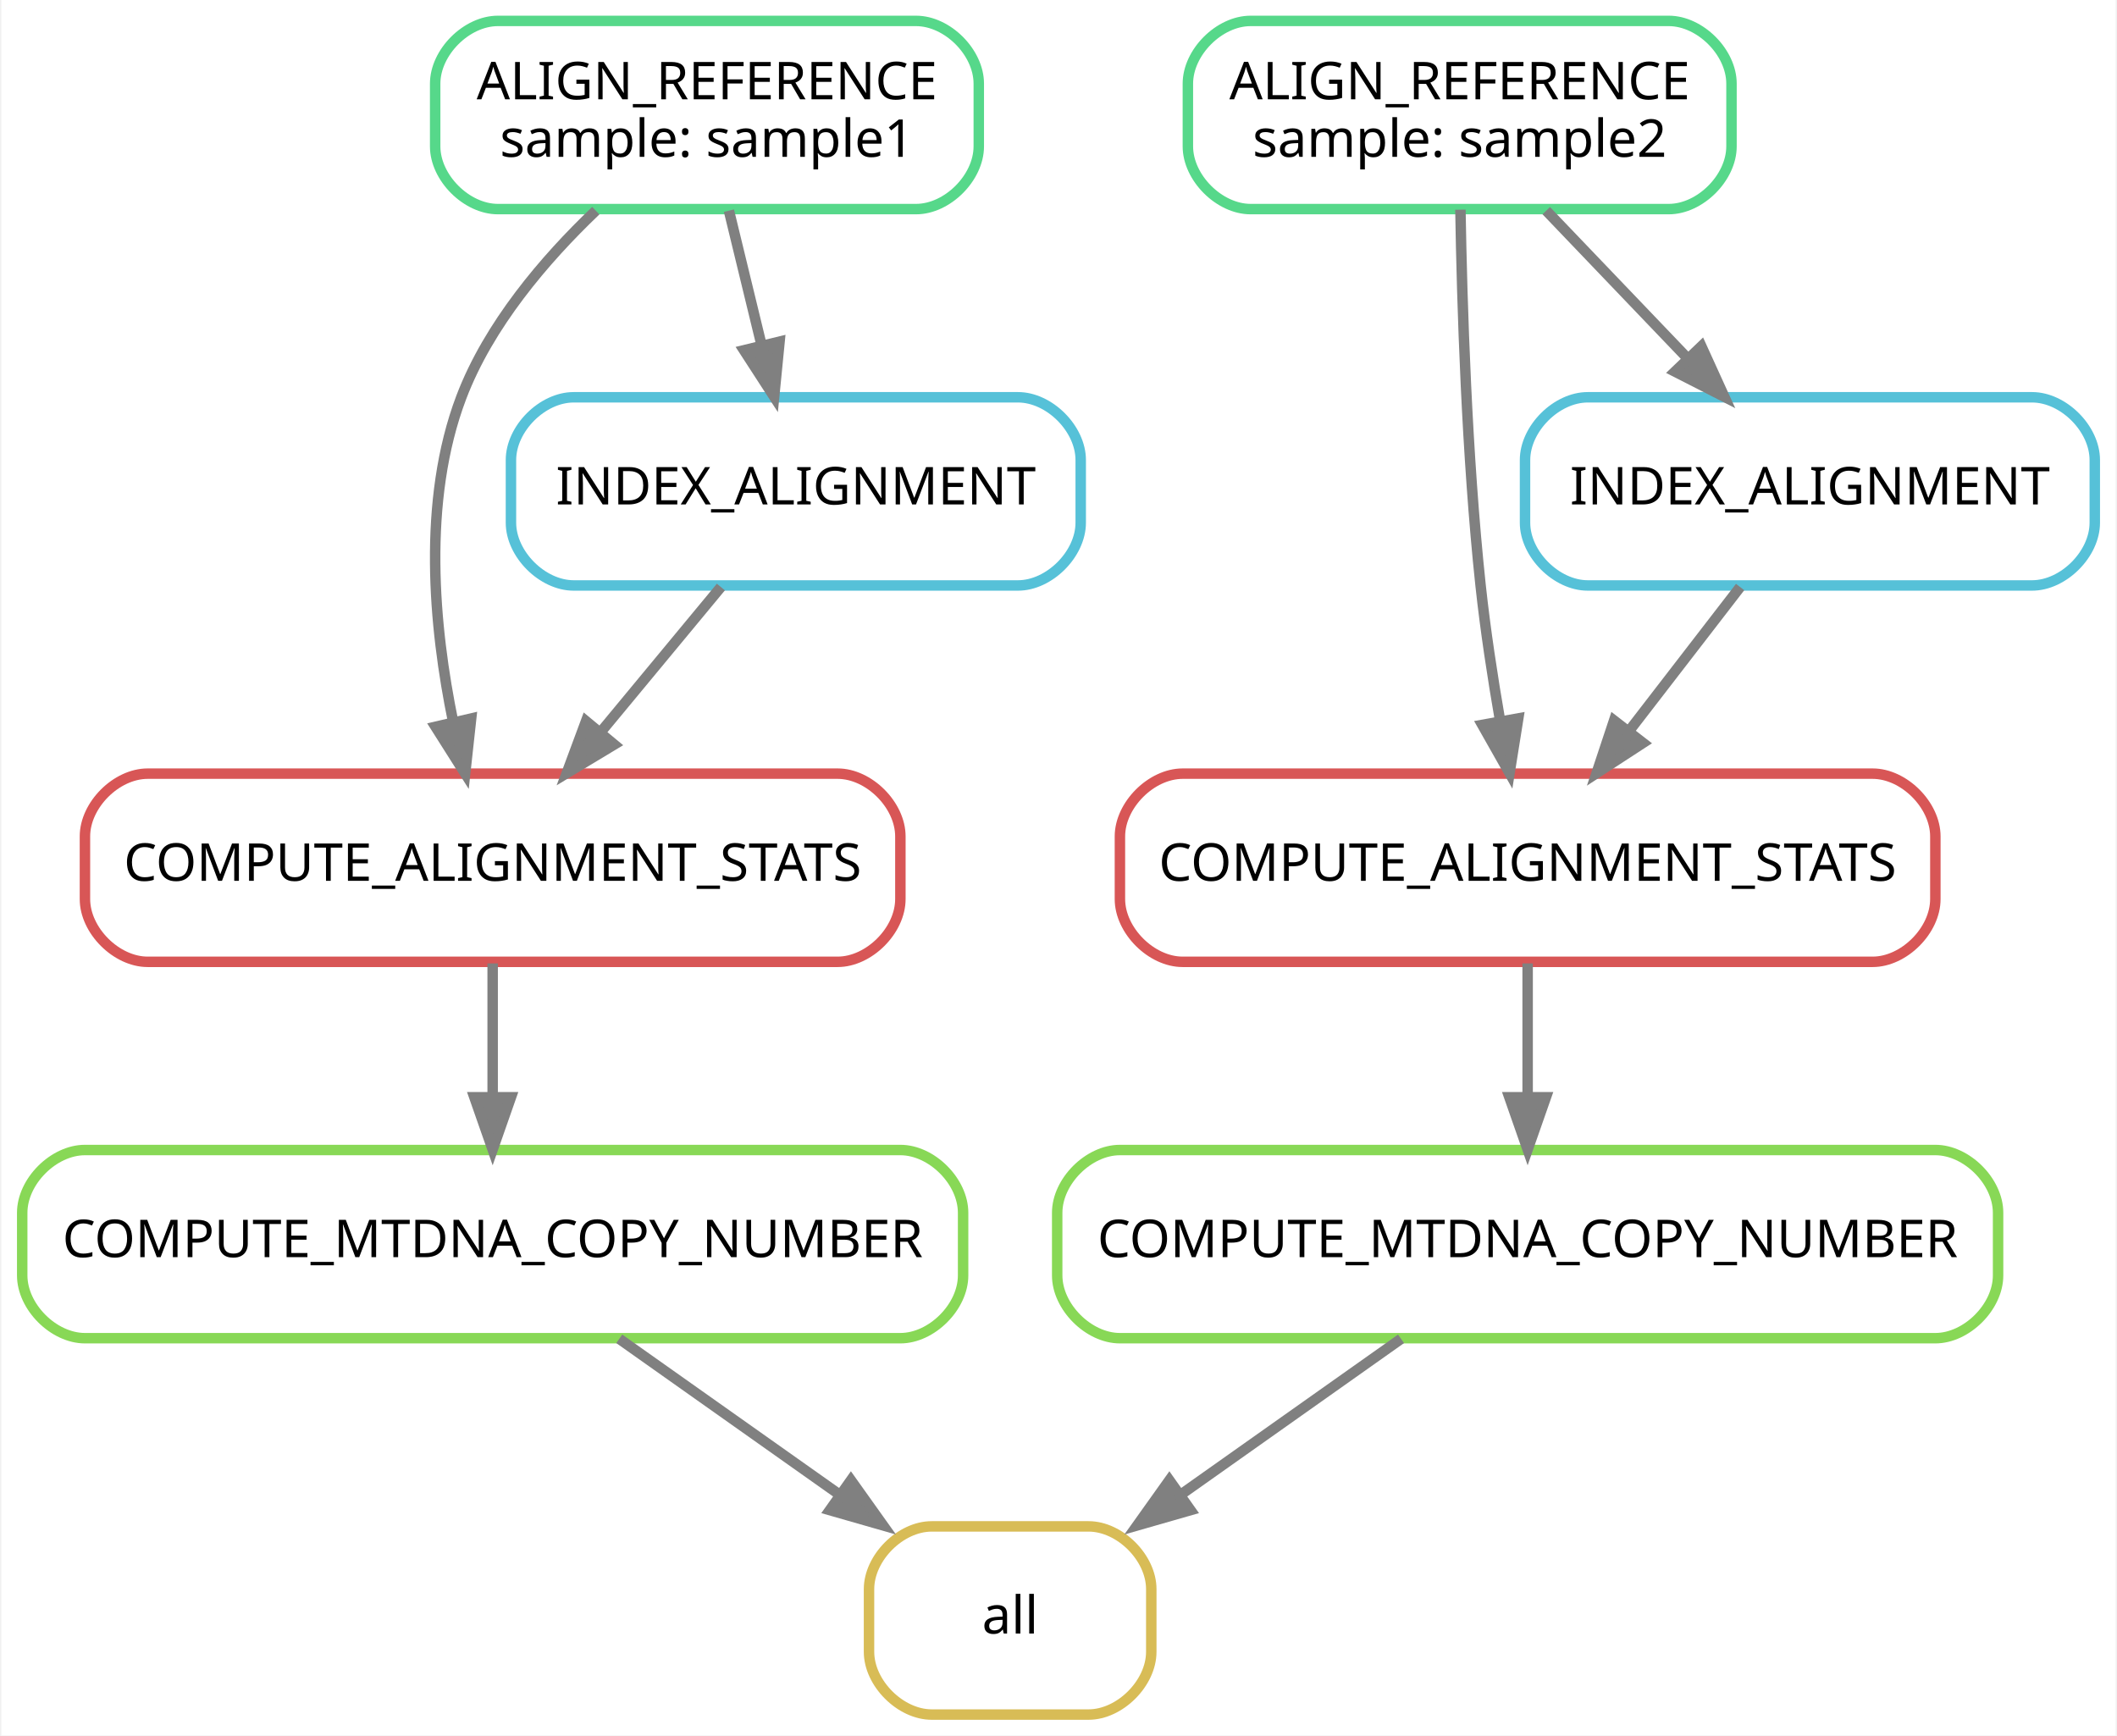
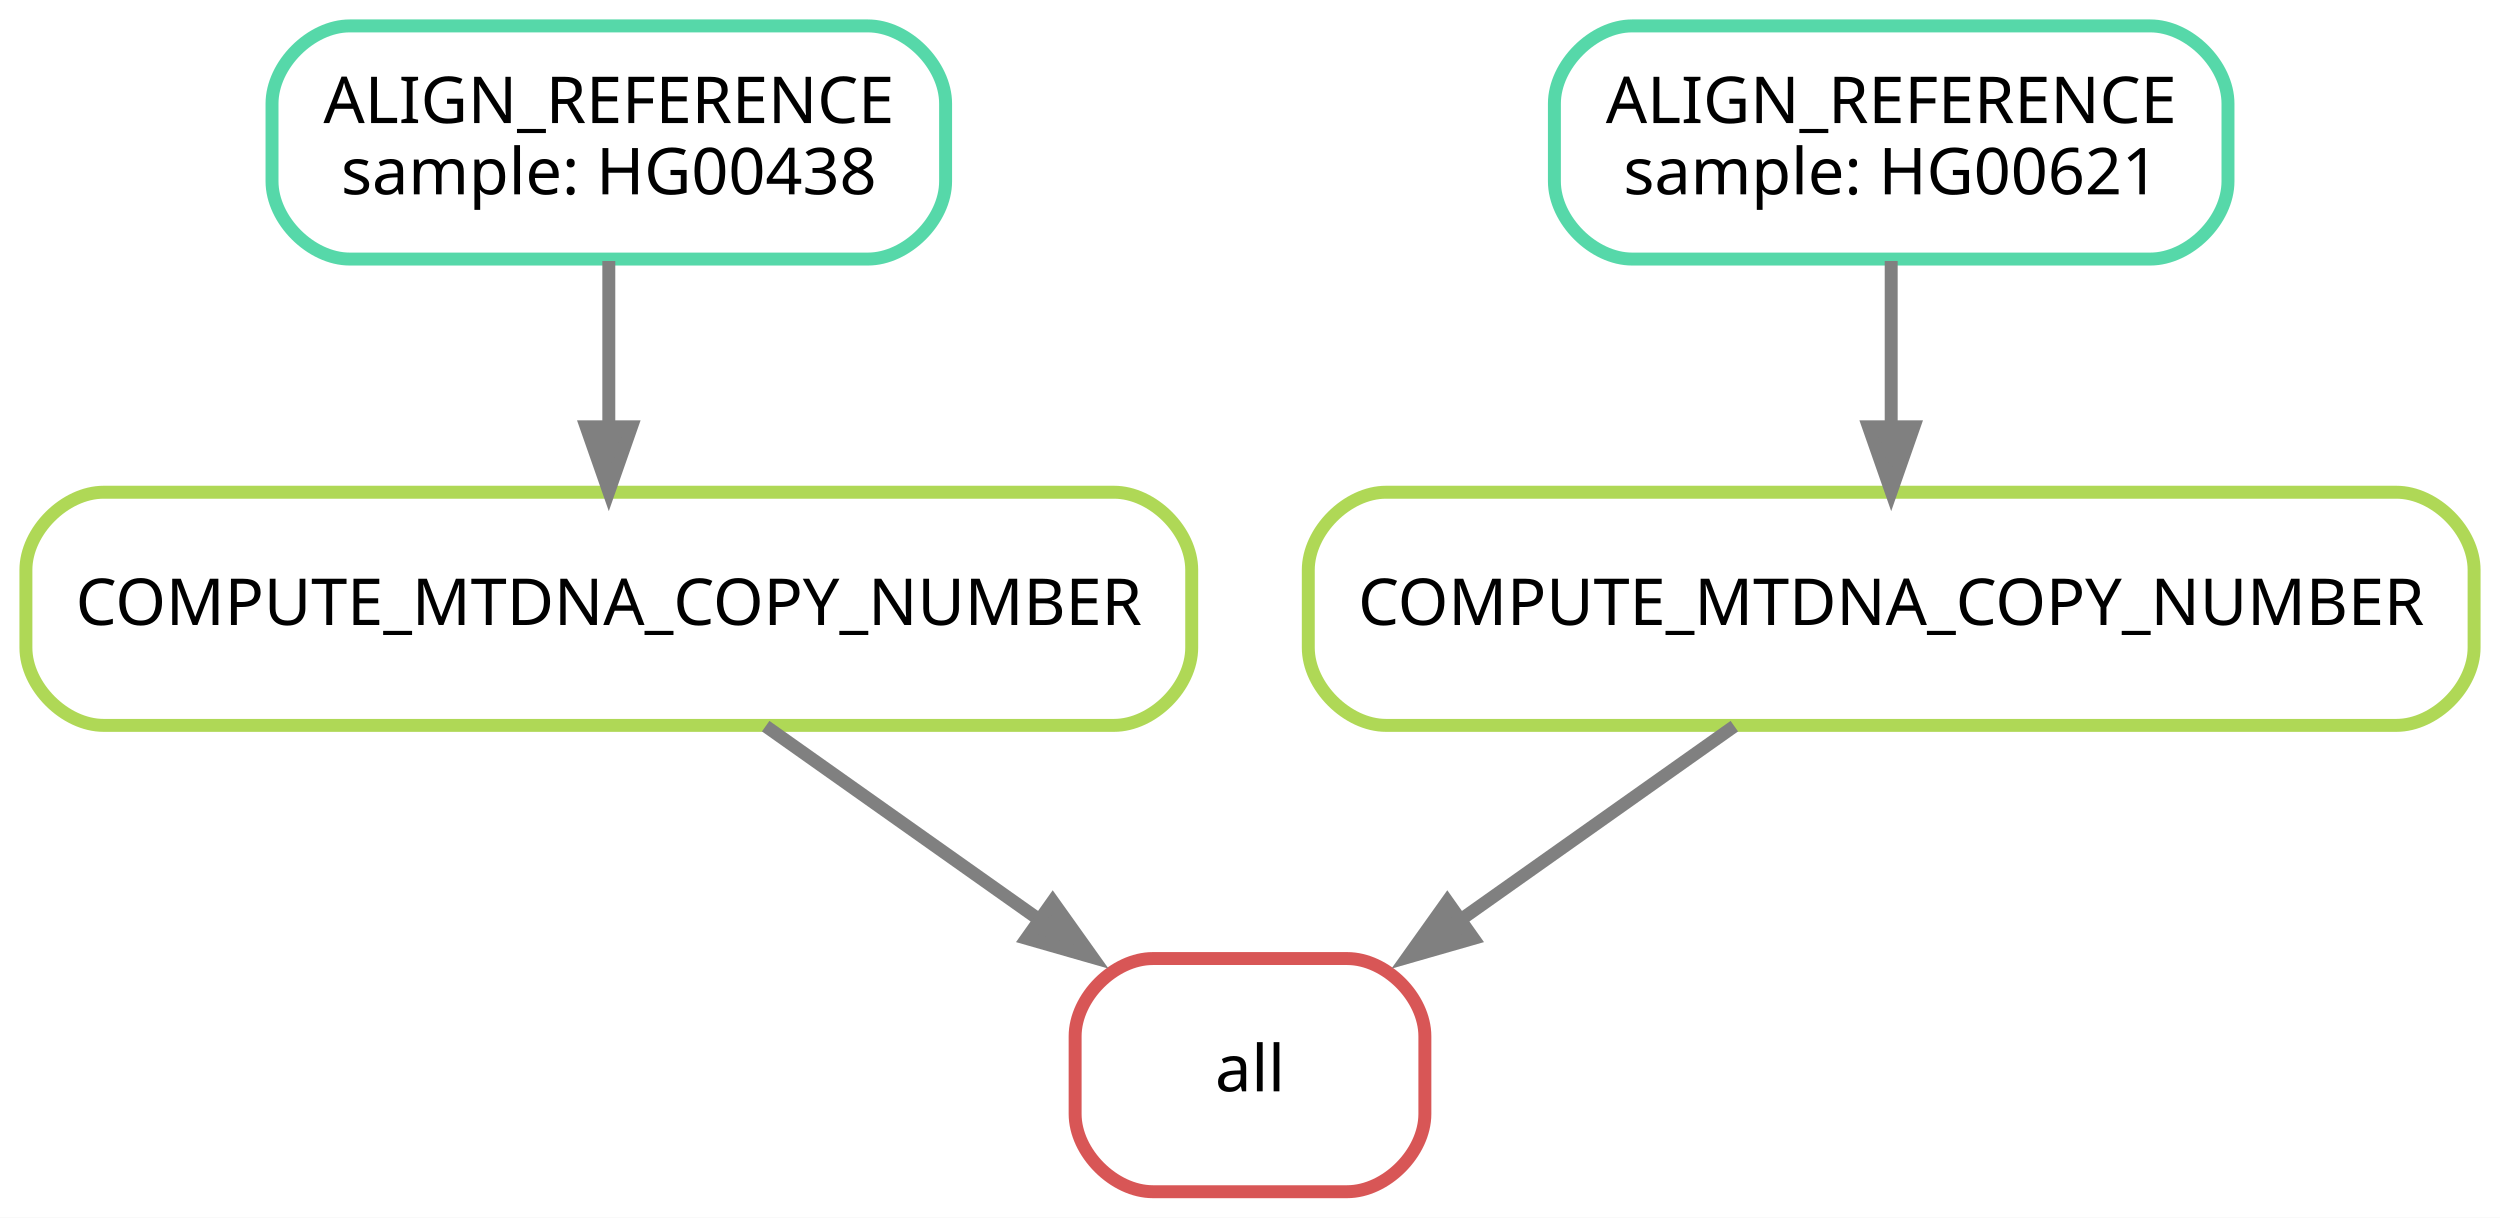
- <svg xmlns="http://www.w3.org/2000/svg" width="405pt" height="332pt" viewBox="0.00 0.00 404.50 332.00">
-   <g id="graph0" class="graph" transform="scale(1 1) rotate(0) translate(4 328)">
-     <polygon fill="white" stroke="transparent" points="-4,4 -4,-328 400.5,-328 400.5,4 -4,4" />
+ <svg xmlns="http://www.w3.org/2000/svg" width="386pt" height="188pt" viewBox="0.00 0.00 386.00 188.00">
+   <g id="graph0" class="graph" transform="scale(1 1) rotate(0) translate(4 184)">
+     <polygon fill="white" stroke="transparent" points="-4,4 -4,-184 382,-184 382,4 -4,4" />
    <g id="node1" class="node">
-       <path fill="none" stroke="#d8bc56" stroke-width="2" d="M204,-36C204,-36 174,-36 174,-36 168,-36 162,-30 162,-24 162,-24 162,-12 162,-12 162,-6 168,0 174,0 174,0 204,0 204,0 210,0 216,-6 216,-12 216,-12 216,-24 216,-24 216,-30 210,-36 204,-36" />
+       <path fill="none" stroke="#d85656" stroke-width="2" d="M204,-36C204,-36 174,-36 174,-36 168,-36 162,-30 162,-24 162,-24 162,-12 162,-12 162,-6 168,0 174,0 174,0 204,0 204,0 210,0 216,-6 216,-12 216,-12 216,-24 216,-24 216,-30 210,-36 204,-36" />
      <text text-anchor="middle" x="189" y="-15.5" font-family="sans" font-size="10.00">all</text>
    </g>
    <g id="node2" class="node">
-       <path fill="none" stroke="#88d856" stroke-width="2" d="M168,-108C168,-108 12,-108 12,-108 6,-108 0,-102 0,-96 0,-96 0,-84 0,-84 0,-78 6,-72 12,-72 12,-72 168,-72 168,-72 174,-72 180,-78 180,-84 180,-84 180,-96 180,-96 180,-102 174,-108 168,-108" />
+       <path fill="none" stroke="#afd856" stroke-width="2" d="M168,-108C168,-108 12,-108 12,-108 6,-108 0,-102 0,-96 0,-96 0,-84 0,-84 0,-78 6,-72 12,-72 12,-72 168,-72 168,-72 174,-72 180,-78 180,-84 180,-84 180,-96 180,-96 180,-102 174,-108 168,-108" />
      <text text-anchor="middle" x="90" y="-87.5" font-family="sans" font-size="10.00">COMPUTE_MTDNA_COPY_NUMBER</text>
    </g>
    <g id="edge1" class="edge">
      <path fill="none" stroke="grey" stroke-width="2" d="M114.22,-71.88C126.92,-62.89 142.66,-51.76 156.42,-42.03" />
      <polygon fill="grey" stroke="grey" stroke-width="2" points="158.54,-44.82 164.69,-36.19 154.5,-39.11 158.54,-44.82" />
    </g>
    <g id="node3" class="node">
-       <path fill="none" stroke="#d85656" stroke-width="2" d="M156,-180C156,-180 24,-180 24,-180 18,-180 12,-174 12,-168 12,-168 12,-156 12,-156 12,-150 18,-144 24,-144 24,-144 156,-144 156,-144 162,-144 168,-150 168,-156 168,-156 168,-168 168,-168 168,-174 162,-180 156,-180" />
-       <text text-anchor="middle" x="90" y="-159.5" font-family="sans" font-size="10.00">COMPUTE_ALIGNMENT_STATS</text>
+       <path fill="none" stroke="#56d8a9" stroke-width="2" d="M130,-180C130,-180 50,-180 50,-180 44,-180 38,-174 38,-168 38,-168 38,-156 38,-156 38,-150 44,-144 50,-144 50,-144 130,-144 130,-144 136,-144 142,-150 142,-156 142,-156 142,-168 142,-168 142,-174 136,-180 130,-180" />
+       <text text-anchor="middle" x="90" y="-165" font-family="sans" font-size="10.00">ALIGN_REFERENCE</text>
+       <text text-anchor="middle" x="90" y="-154" font-family="sans" font-size="10.00">sample: HG00438</text>
    </g>
    <g id="edge3" class="edge">
      <path fill="none" stroke="grey" stroke-width="2" d="M90,-143.7C90,-135.98 90,-126.71 90,-118.11" />
      <polygon fill="grey" stroke="grey" stroke-width="2" points="93.5,-118.1 90,-108.1 86.5,-118.1 93.5,-118.1" />
    </g>
    <g id="node4" class="node">
-       <path fill="none" stroke="#56d88a" stroke-width="2" d="M171,-324C171,-324 91,-324 91,-324 85,-324 79,-318 79,-312 79,-312 79,-300 79,-300 79,-294 85,-288 91,-288 91,-288 171,-288 171,-288 177,-288 183,-294 183,-300 183,-300 183,-312 183,-312 183,-318 177,-324 171,-324" />
-       <text text-anchor="middle" x="131" y="-309" font-family="sans" font-size="10.00">ALIGN_REFERENCE</text>
-       <text text-anchor="middle" x="131" y="-298" font-family="sans" font-size="10.00">sample: sample1</text>
-     </g>
-     <g id="edge4" class="edge">
-       <path fill="none" stroke="grey" stroke-width="2" d="M109.73,-287.7C99.89,-278.31 89.24,-265.8 84,-252 76.47,-232.15 78.72,-208.04 82.44,-189.92" />
-       <polygon fill="grey" stroke="grey" stroke-width="2" points="85.89,-190.55 84.74,-180.02 79.07,-188.97 85.89,-190.55" />
-     </g>
-     <g id="node5" class="node">
-       <path fill="none" stroke="#56c1d8" stroke-width="2" d="M190.5,-252C190.5,-252 105.5,-252 105.5,-252 99.5,-252 93.5,-246 93.5,-240 93.5,-240 93.5,-228 93.5,-228 93.5,-222 99.5,-216 105.5,-216 105.5,-216 190.5,-216 190.5,-216 196.5,-216 202.5,-222 202.5,-228 202.5,-228 202.5,-240 202.5,-240 202.5,-246 196.5,-252 190.5,-252" />
-       <text text-anchor="middle" x="148" y="-231.5" font-family="sans" font-size="10.00">INDEX_ALIGNMENT</text>
-     </g>
-     <g id="edge6" class="edge">
-       <path fill="none" stroke="grey" stroke-width="2" d="M135.2,-287.7C137.1,-279.9 139.38,-270.51 141.48,-261.83" />
-       <polygon fill="grey" stroke="grey" stroke-width="2" points="144.89,-262.65 143.85,-252.1 138.08,-261 144.89,-262.65" />
-     </g>
-     <g id="edge5" class="edge">
-       <path fill="none" stroke="grey" stroke-width="2" d="M133.66,-215.7C126.71,-207.3 118.23,-197.07 110.6,-187.86" />
-       <polygon fill="grey" stroke="grey" stroke-width="2" points="113.25,-185.57 104.17,-180.1 107.86,-190.04 113.25,-185.57" />
-     </g>
-     <g id="node6" class="node">
-       <path fill="none" stroke="#88d856" stroke-width="2" d="M366,-108C366,-108 210,-108 210,-108 204,-108 198,-102 198,-96 198,-96 198,-84 198,-84 198,-78 204,-72 210,-72 210,-72 366,-72 366,-72 372,-72 378,-78 378,-84 378,-84 378,-96 378,-96 378,-102 372,-108 366,-108" />
+       <path fill="none" stroke="#afd856" stroke-width="2" d="M366,-108C366,-108 210,-108 210,-108 204,-108 198,-102 198,-96 198,-96 198,-84 198,-84 198,-78 204,-72 210,-72 210,-72 366,-72 366,-72 372,-72 378,-78 378,-84 378,-84 378,-96 378,-96 378,-102 372,-108 366,-108" />
      <text text-anchor="middle" x="288" y="-87.5" font-family="sans" font-size="10.00">COMPUTE_MTDNA_COPY_NUMBER</text>
    </g>
    <g id="edge2" class="edge">
      <path fill="none" stroke="grey" stroke-width="2" d="M263.78,-71.88C251.08,-62.89 235.34,-51.76 221.58,-42.03" />
      <polygon fill="grey" stroke="grey" stroke-width="2" points="223.5,-39.11 213.31,-36.19 219.46,-44.82 223.5,-39.11" />
    </g>
-     <g id="node7" class="node">
-       <path fill="none" stroke="#d85656" stroke-width="2" d="M354,-180C354,-180 222,-180 222,-180 216,-180 210,-174 210,-168 210,-168 210,-156 210,-156 210,-150 216,-144 222,-144 222,-144 354,-144 354,-144 360,-144 366,-150 366,-156 366,-156 366,-168 366,-168 366,-174 360,-180 354,-180" />
-       <text text-anchor="middle" x="288" y="-159.5" font-family="sans" font-size="10.00">COMPUTE_ALIGNMENT_STATS</text>
+     <g id="node5" class="node">
+       <path fill="none" stroke="#56d8a9" stroke-width="2" d="M328,-180C328,-180 248,-180 248,-180 242,-180 236,-174 236,-168 236,-168 236,-156 236,-156 236,-150 242,-144 248,-144 248,-144 328,-144 328,-144 334,-144 340,-150 340,-156 340,-156 340,-168 340,-168 340,-174 334,-180 328,-180" />
+       <text text-anchor="middle" x="288" y="-165" font-family="sans" font-size="10.00">ALIGN_REFERENCE</text>
+       <text text-anchor="middle" x="288" y="-154" font-family="sans" font-size="10.00">sample: HG00621</text>
    </g>
-     <g id="edge7" class="edge">
+     <g id="edge4" class="edge">
      <path fill="none" stroke="grey" stroke-width="2" d="M288,-143.7C288,-135.98 288,-126.71 288,-118.11" />
      <polygon fill="grey" stroke="grey" stroke-width="2" points="291.5,-118.1 288,-108.1 284.5,-118.1 291.5,-118.1" />
    </g>
-     <g id="node8" class="node">
-       <path fill="none" stroke="#56d88a" stroke-width="2" d="M315,-324C315,-324 235,-324 235,-324 229,-324 223,-318 223,-312 223,-312 223,-300 223,-300 223,-294 229,-288 235,-288 235,-288 315,-288 315,-288 321,-288 327,-294 327,-300 327,-300 327,-312 327,-312 327,-318 321,-324 315,-324" />
-       <text text-anchor="middle" x="275" y="-309" font-family="sans" font-size="10.00">ALIGN_REFERENCE</text>
-       <text text-anchor="middle" x="275" y="-298" font-family="sans" font-size="10.00">sample: sample2</text>
-     </g>
-     <g id="edge8" class="edge">
-       <path fill="none" stroke="grey" stroke-width="2" d="M275.14,-287.89C275.44,-269.94 276.34,-240.91 279,-216 279.91,-207.52 281.31,-198.34 282.75,-190.03" />
-       <polygon fill="grey" stroke="grey" stroke-width="2" points="286.21,-190.57 284.54,-180.11 279.32,-189.33 286.21,-190.57" />
-     </g>
-     <g id="node9" class="node">
-       <path fill="none" stroke="#56c1d8" stroke-width="2" d="M384.5,-252C384.5,-252 299.5,-252 299.5,-252 293.5,-252 287.5,-246 287.5,-240 287.5,-240 287.5,-228 287.5,-228 287.5,-222 293.5,-216 299.5,-216 299.5,-216 384.5,-216 384.5,-216 390.5,-216 396.5,-222 396.5,-228 396.5,-228 396.5,-240 396.5,-240 396.5,-246 390.5,-252 384.5,-252" />
-       <text text-anchor="middle" x="342" y="-231.5" font-family="sans" font-size="10.00">INDEX_ALIGNMENT</text>
-     </g>
-     <g id="edge10" class="edge">
-       <path fill="none" stroke="grey" stroke-width="2" d="M291.56,-287.7C299.68,-279.22 309.59,-268.86 318.47,-259.58" />
-       <polygon fill="grey" stroke="grey" stroke-width="2" points="321.24,-261.75 325.63,-252.1 316.19,-256.91 321.24,-261.75" />
-     </g>
-     <g id="edge9" class="edge">
-       <path fill="none" stroke="grey" stroke-width="2" d="M328.65,-215.7C322.24,-207.39 314.44,-197.28 307.39,-188.14" />
-       <polygon fill="grey" stroke="grey" stroke-width="2" points="310.07,-185.88 301.19,-180.1 304.53,-190.16 310.07,-185.88" />
-     </g>
  </g>
</svg>
